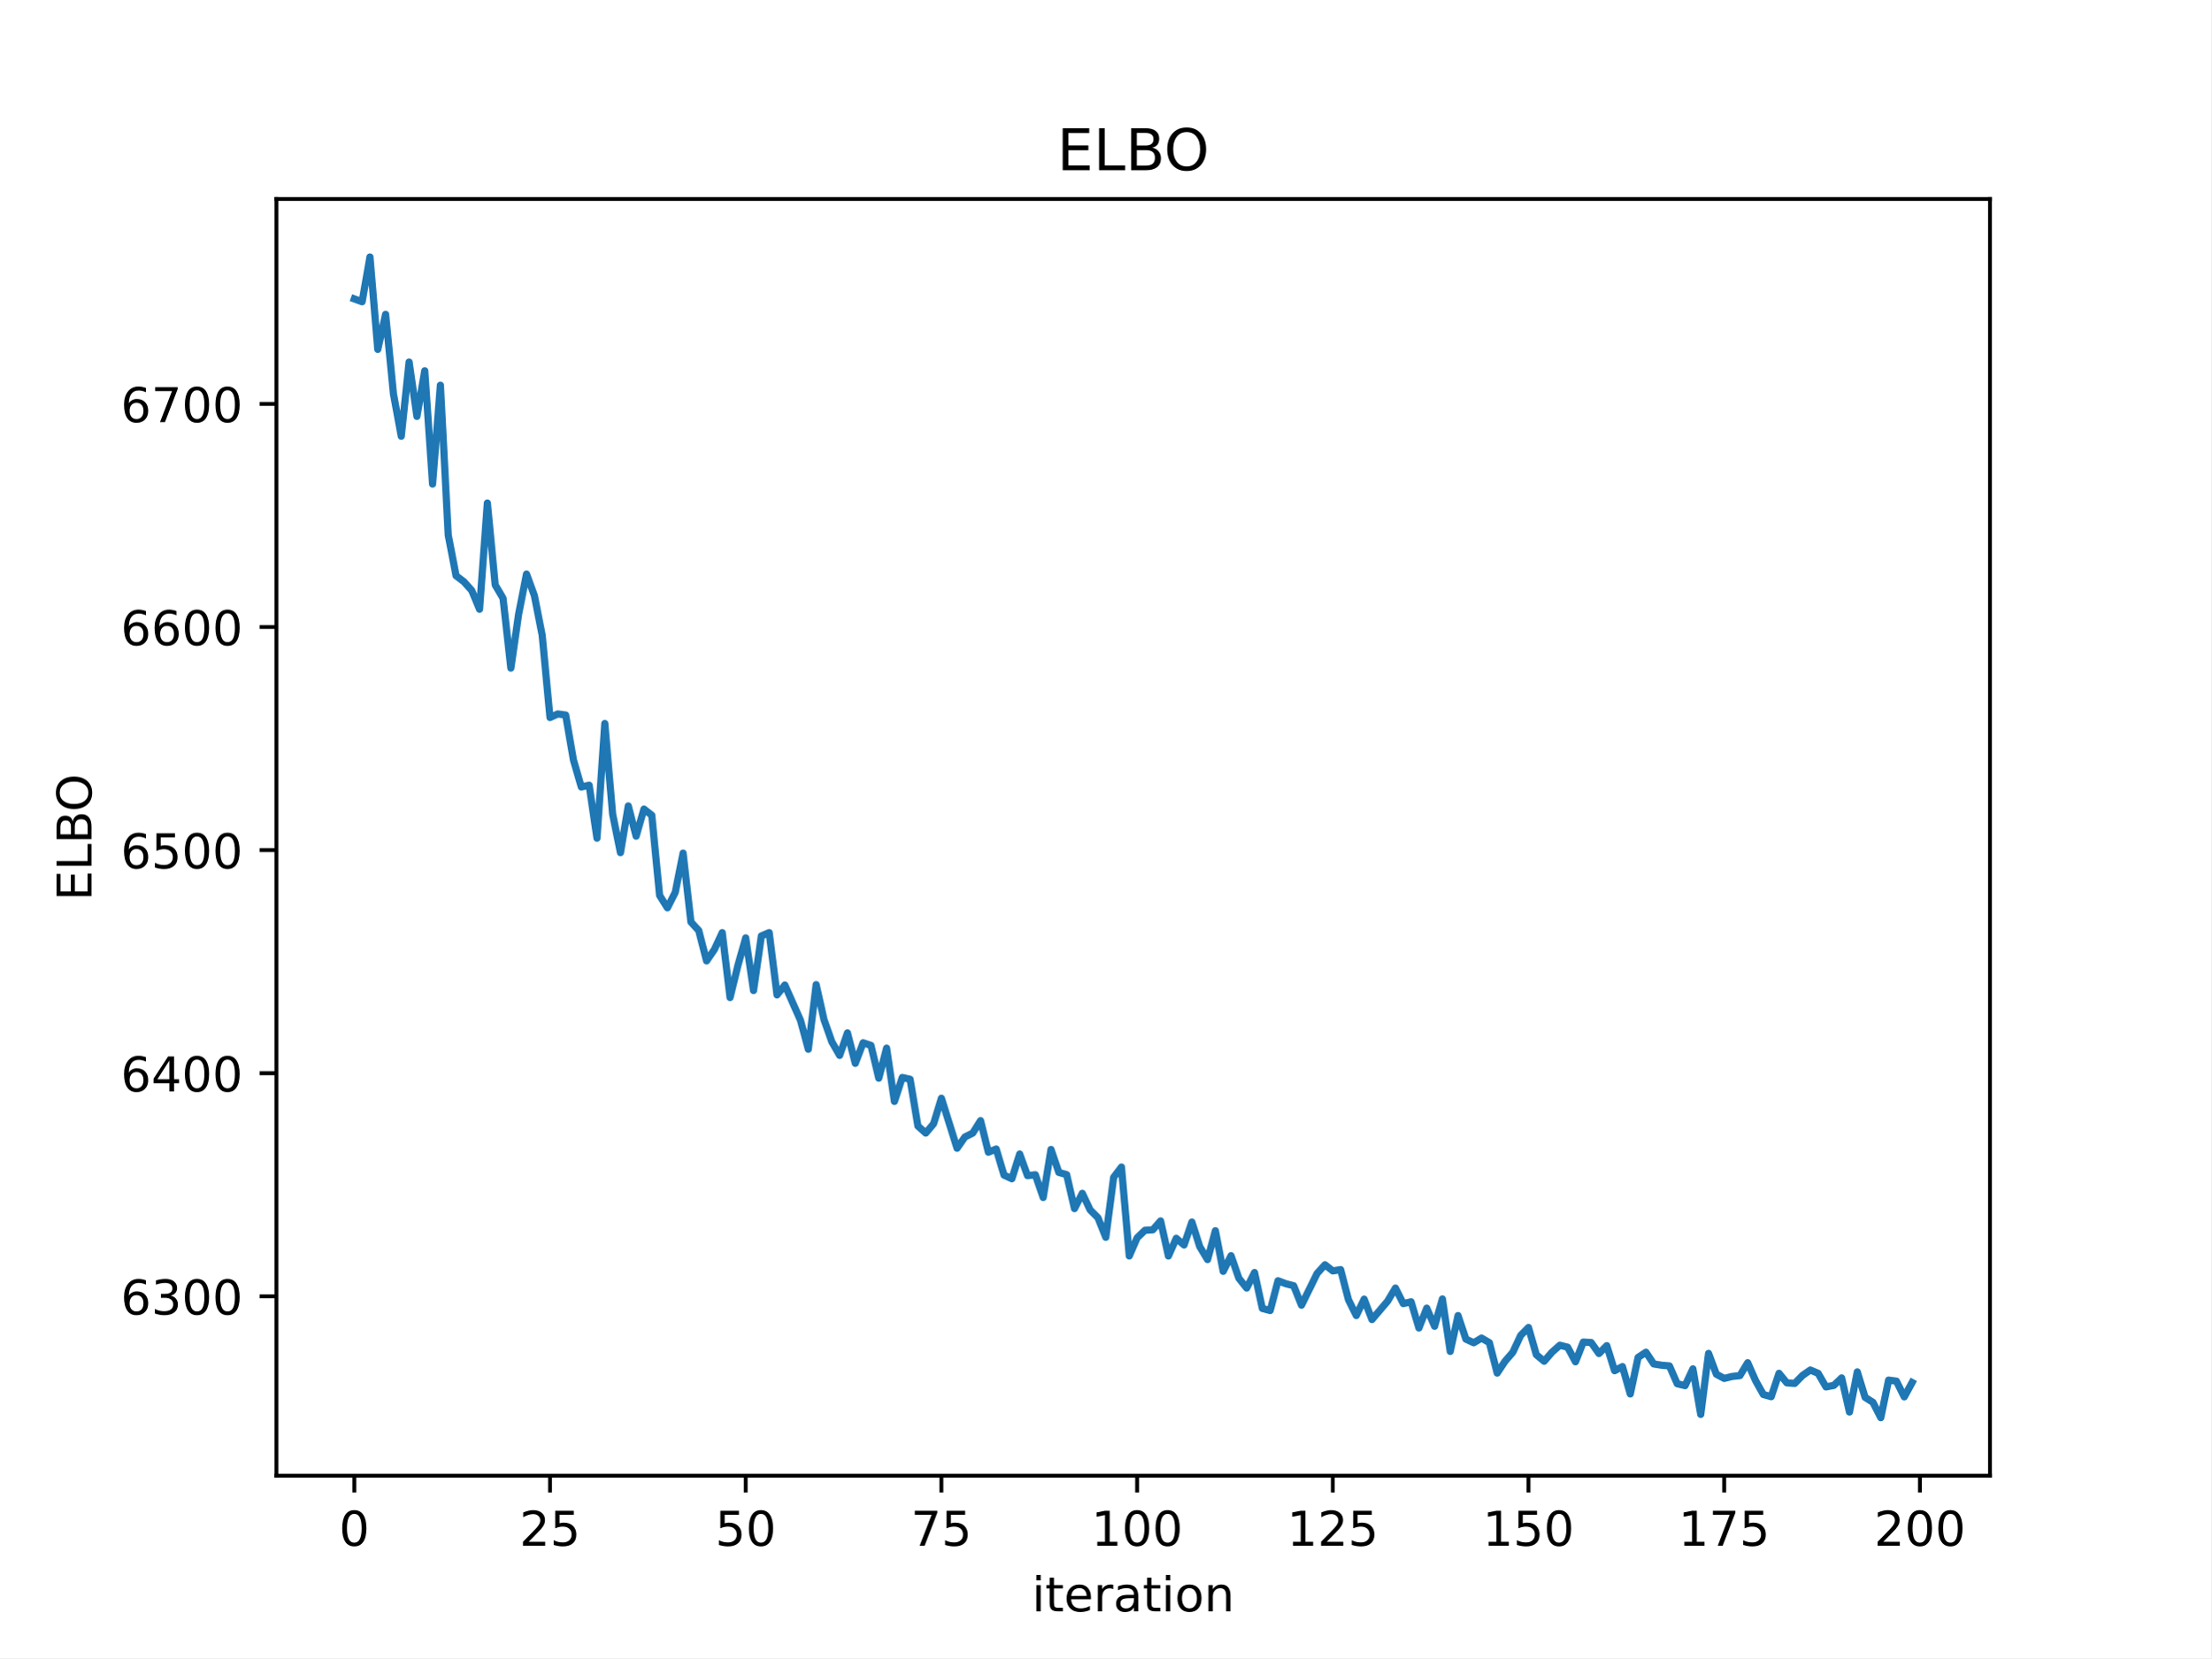
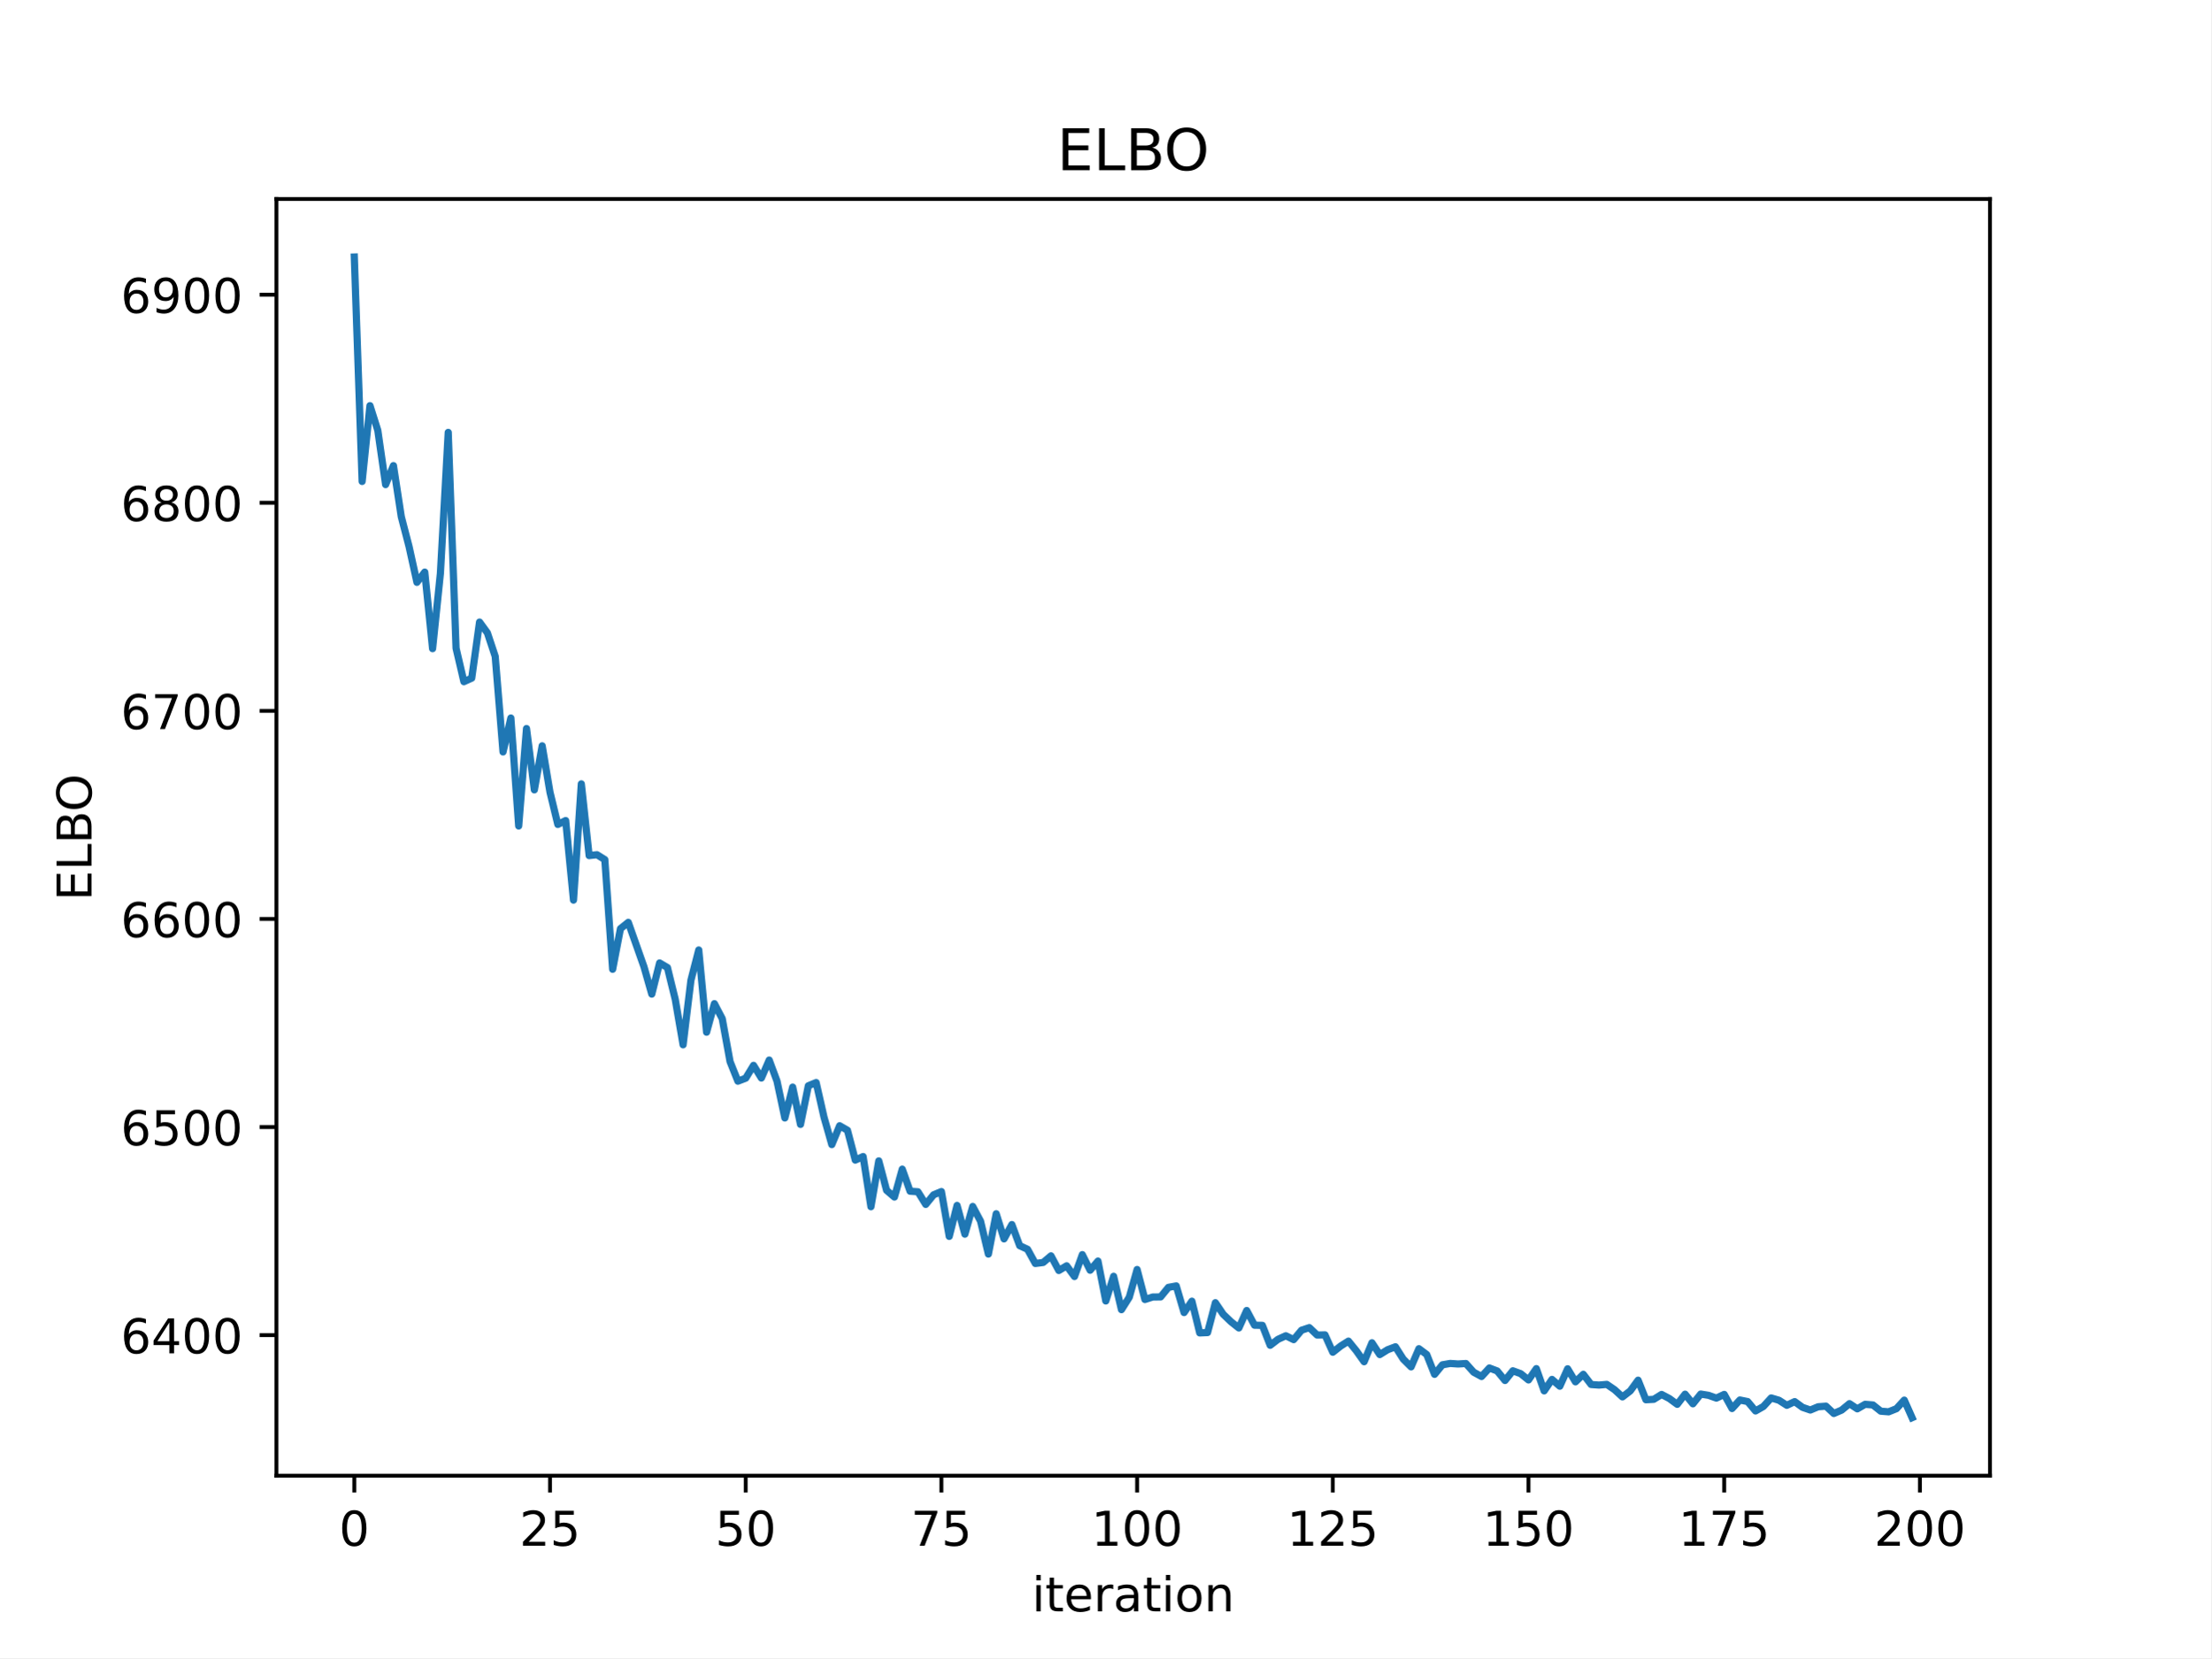
<svg xmlns="http://www.w3.org/2000/svg" xmlns:xlink="http://www.w3.org/1999/xlink" width="460.8pt" height="345.6pt" viewBox="0 0 460.8 345.6" version="1.1">
  <defs>
    <style type="text/css">*{stroke-linejoin: round; stroke-linecap: butt}</style>
  </defs>
  <g id="figure_1">
    <g id="patch_1">
      <path d="M 0 345.6  L 460.8 345.6  L 460.8 0  L 0 0  z " style="fill: #ffffff" />
    </g>
    <g id="axes_1">
      <g id="patch_2">
        <path d="M 57.6 307.584  L 414.72 307.584  L 414.72 41.472  L 57.6 41.472  z " style="fill: #ffffff" />
      </g>
      <g id="matplotlib.axis_1">
        <g id="xtick_1">
          <g id="line2d_1">
            <defs>
-               <path id="mce59aa4ba4" d="M 0 0  L 0 3.5  " style="stroke: #000000; stroke-width: 0.8" />
+               <path id="md7f04b5e73" d="M 0 0  L 0 3.5  " style="stroke: #000000; stroke-width: 0.8" />
            </defs>
            <g>
-               <use xlink:href="#mce59aa4ba4" x="73.833" y="307.584" style="stroke: #000000; stroke-width: 0.8" />
+               <use xlink:href="#md7f04b5e73" x="73.833" y="307.584" style="stroke: #000000; stroke-width: 0.8" />
            </g>
          </g>
          <g id="text_1">
            <g transform="translate(70.65148 322.1824) scale(0.1 -0.1)">
              <defs>
                <path id="DejaVuSans-30" d="M 2034 4250  Q 1547 4250 1301 3770  Q 1056 3291 1056 2328  Q 1056 1369 1301 889  Q 1547 409 2034 409  Q 2525 409 2770 889  Q 3016 1369 3016 2328  Q 3016 3291 2770 3770  Q 2525 4250 2034 4250  z M 2034 4750  Q 2819 4750 3233 4129  Q 3647 3509 3647 2328  Q 3647 1150 3233 529  Q 2819 -91 2034 -91  Q 1250 -91 836 529  Q 422 1150 422 2328  Q 422 3509 836 4129  Q 1250 4750 2034 4750  z " transform="scale(0.015625)" />
              </defs>
              <use xlink:href="#DejaVuSans-30" />
            </g>
          </g>
        </g>
        <g id="xtick_2">
          <g id="line2d_2">
            <g>
-               <use xlink:href="#mce59aa4ba4" x="114.618" y="307.584" style="stroke: #000000; stroke-width: 0.8" />
+               <use xlink:href="#md7f04b5e73" x="114.618" y="307.584" style="stroke: #000000; stroke-width: 0.8" />
            </g>
          </g>
          <g id="text_2">
            <g transform="translate(108.256 322.1824) scale(0.1 -0.1)">
              <defs>
                <path id="DejaVuSans-32" d="M 1228 531  L 3431 531  L 3431 0  L 469 0  L 469 531  Q 828 903 1448 1529  Q 2069 2156 2228 2338  Q 2531 2678 2651 2914  Q 2772 3150 2772 3378  Q 2772 3750 2511 3984  Q 2250 4219 1831 4219  Q 1534 4219 1204 4116  Q 875 4013 500 3803  L 500 4441  Q 881 4594 1212 4672  Q 1544 4750 1819 4750  Q 2544 4750 2975 4387  Q 3406 4025 3406 3419  Q 3406 3131 3298 2873  Q 3191 2616 2906 2266  Q 2828 2175 2409 1742  Q 1991 1309 1228 531  z " transform="scale(0.015625)" />
                <path id="DejaVuSans-35" d="M 691 4666  L 3169 4666  L 3169 4134  L 1269 4134  L 1269 2991  Q 1406 3038 1543 3061  Q 1681 3084 1819 3084  Q 2600 3084 3056 2656  Q 3513 2228 3513 1497  Q 3513 744 3044 326  Q 2575 -91 1722 -91  Q 1428 -91 1123 -41  Q 819 9 494 109  L 494 744  Q 775 591 1075 516  Q 1375 441 1709 441  Q 2250 441 2565 725  Q 2881 1009 2881 1497  Q 2881 1984 2565 2268  Q 2250 2553 1709 2553  Q 1456 2553 1204 2497  Q 953 2441 691 2322  L 691 4666  z " transform="scale(0.015625)" />
              </defs>
              <use xlink:href="#DejaVuSans-32" />
              <use xlink:href="#DejaVuSans-35" transform="translate(63.62305 0)" />
            </g>
          </g>
        </g>
        <g id="xtick_3">
          <g id="line2d_3">
            <g>
-               <use xlink:href="#mce59aa4ba4" x="155.404" y="307.584" style="stroke: #000000; stroke-width: 0.8" />
+               <use xlink:href="#md7f04b5e73" x="155.404" y="307.584" style="stroke: #000000; stroke-width: 0.8" />
            </g>
          </g>
          <g id="text_3">
            <g transform="translate(149.0417 322.1824) scale(0.1 -0.1)">
              <use xlink:href="#DejaVuSans-35" />
              <use xlink:href="#DejaVuSans-30" transform="translate(63.62305 0)" />
            </g>
          </g>
        </g>
        <g id="xtick_4">
          <g id="line2d_4">
            <g>
-               <use xlink:href="#mce59aa4ba4" x="196.19" y="307.584" style="stroke: #000000; stroke-width: 0.8" />
+               <use xlink:href="#md7f04b5e73" x="196.19" y="307.584" style="stroke: #000000; stroke-width: 0.8" />
            </g>
          </g>
          <g id="text_4">
            <g transform="translate(189.8275 322.1824) scale(0.1 -0.1)">
              <defs>
                <path id="DejaVuSans-37" d="M 525 4666  L 3525 4666  L 3525 4397  L 1831 0  L 1172 0  L 2766 4134  L 525 4134  L 525 4666  z " transform="scale(0.015625)" />
              </defs>
              <use xlink:href="#DejaVuSans-37" />
              <use xlink:href="#DejaVuSans-35" transform="translate(63.62305 0)" />
            </g>
          </g>
        </g>
        <g id="xtick_5">
          <g id="line2d_5">
            <g>
-               <use xlink:href="#mce59aa4ba4" x="236.976" y="307.584" style="stroke: #000000; stroke-width: 0.8" />
+               <use xlink:href="#md7f04b5e73" x="236.976" y="307.584" style="stroke: #000000; stroke-width: 0.8" />
            </g>
          </g>
          <g id="text_5">
            <g transform="translate(227.432 322.1824) scale(0.1 -0.1)">
              <defs>
                <path id="DejaVuSans-31" d="M 794 531  L 1825 531  L 1825 4091  L 703 3866  L 703 4441  L 1819 4666  L 2450 4666  L 2450 531  L 3481 531  L 3481 0  L 794 0  L 794 531  z " transform="scale(0.015625)" />
              </defs>
              <use xlink:href="#DejaVuSans-31" />
              <use xlink:href="#DejaVuSans-30" transform="translate(63.62305 0)" />
              <use xlink:href="#DejaVuSans-30" transform="translate(127.2461 0)" />
            </g>
          </g>
        </g>
        <g id="xtick_6">
          <g id="line2d_6">
            <g>
-               <use xlink:href="#mce59aa4ba4" x="277.761" y="307.584" style="stroke: #000000; stroke-width: 0.8" />
+               <use xlink:href="#md7f04b5e73" x="277.761" y="307.584" style="stroke: #000000; stroke-width: 0.8" />
            </g>
          </g>
          <g id="text_6">
            <g transform="translate(268.2177 322.1824) scale(0.1 -0.1)">
              <use xlink:href="#DejaVuSans-31" />
              <use xlink:href="#DejaVuSans-32" transform="translate(63.62305 0)" />
              <use xlink:href="#DejaVuSans-35" transform="translate(127.2461 0)" />
            </g>
          </g>
        </g>
        <g id="xtick_7">
          <g id="line2d_7">
            <g>
-               <use xlink:href="#mce59aa4ba4" x="318.547" y="307.584" style="stroke: #000000; stroke-width: 0.8" />
+               <use xlink:href="#md7f04b5e73" x="318.547" y="307.584" style="stroke: #000000; stroke-width: 0.8" />
            </g>
          </g>
          <g id="text_7">
            <g transform="translate(309.0035 322.1824) scale(0.1 -0.1)">
              <use xlink:href="#DejaVuSans-31" />
              <use xlink:href="#DejaVuSans-35" transform="translate(63.62305 0)" />
              <use xlink:href="#DejaVuSans-30" transform="translate(127.2461 0)" />
            </g>
          </g>
        </g>
        <g id="xtick_8">
          <g id="line2d_8">
            <g>
-               <use xlink:href="#mce59aa4ba4" x="359.333" y="307.584" style="stroke: #000000; stroke-width: 0.8" />
+               <use xlink:href="#md7f04b5e73" x="359.333" y="307.584" style="stroke: #000000; stroke-width: 0.8" />
            </g>
          </g>
          <g id="text_8">
            <g transform="translate(349.7892 322.1824) scale(0.1 -0.1)">
              <use xlink:href="#DejaVuSans-31" />
              <use xlink:href="#DejaVuSans-37" transform="translate(63.62305 0)" />
              <use xlink:href="#DejaVuSans-35" transform="translate(127.2461 0)" />
            </g>
          </g>
        </g>
        <g id="xtick_9">
          <g id="line2d_9">
            <g>
-               <use xlink:href="#mce59aa4ba4" x="400.119" y="307.584" style="stroke: #000000; stroke-width: 0.8" />
+               <use xlink:href="#md7f04b5e73" x="400.119" y="307.584" style="stroke: #000000; stroke-width: 0.8" />
            </g>
          </g>
          <g id="text_9">
            <g transform="translate(390.575 322.1824) scale(0.1 -0.1)">
              <use xlink:href="#DejaVuSans-32" />
              <use xlink:href="#DejaVuSans-30" transform="translate(63.62305 0)" />
              <use xlink:href="#DejaVuSans-30" transform="translate(127.2461 0)" />
            </g>
          </g>
        </g>
        <g id="text_10">
          <g transform="translate(215.0373 335.8606) scale(0.1 -0.1)">
            <defs>
              <path id="DejaVuSans-69" d="M 603 3500  L 1178 3500  L 1178 0  L 603 0  L 603 3500  z M 603 4863  L 1178 4863  L 1178 4134  L 603 4134  L 603 4863  z " transform="scale(0.015625)" />
              <path id="DejaVuSans-74" d="M 1172 4494  L 1172 3500  L 2356 3500  L 2356 3053  L 1172 3053  L 1172 1153  Q 1172 725 1289 603  Q 1406 481 1766 481  L 2356 481  L 2356 0  L 1766 0  Q 1100 0 847 248  Q 594 497 594 1153  L 594 3053  L 172 3053  L 172 3500  L 594 3500  L 594 4494  L 1172 4494  z " transform="scale(0.015625)" />
              <path id="DejaVuSans-65" d="M 3597 1894  L 3597 1613  L 953 1613  Q 991 1019 1311 708  Q 1631 397 2203 397  Q 2534 397 2845 478  Q 3156 559 3463 722  L 3463 178  Q 3153 47 2828 -22  Q 2503 -91 2169 -91  Q 1331 -91 842 396  Q 353 884 353 1716  Q 353 2575 817 3079  Q 1281 3584 2069 3584  Q 2775 3584 3186 3129  Q 3597 2675 3597 1894  z M 3022 2063  Q 3016 2534 2758 2815  Q 2500 3097 2075 3097  Q 1594 3097 1305 2825  Q 1016 2553 972 2059  L 3022 2063  z " transform="scale(0.015625)" />
              <path id="DejaVuSans-72" d="M 2631 2963  Q 2534 3019 2420 3045  Q 2306 3072 2169 3072  Q 1681 3072 1420 2755  Q 1159 2438 1159 1844  L 1159 0  L 581 0  L 581 3500  L 1159 3500  L 1159 2956  Q 1341 3275 1631 3429  Q 1922 3584 2338 3584  Q 2397 3584 2469 3576  Q 2541 3569 2628 3553  L 2631 2963  z " transform="scale(0.015625)" />
              <path id="DejaVuSans-61" d="M 2194 1759  Q 1497 1759 1228 1600  Q 959 1441 959 1056  Q 959 750 1161 570  Q 1363 391 1709 391  Q 2188 391 2477 730  Q 2766 1069 2766 1631  L 2766 1759  L 2194 1759  z M 3341 1997  L 3341 0  L 2766 0  L 2766 531  Q 2569 213 2275 61  Q 1981 -91 1556 -91  Q 1019 -91 701 211  Q 384 513 384 1019  Q 384 1609 779 1909  Q 1175 2209 1959 2209  L 2766 2209  L 2766 2266  Q 2766 2663 2505 2880  Q 2244 3097 1772 3097  Q 1472 3097 1187 3025  Q 903 2953 641 2809  L 641 3341  Q 956 3463 1253 3523  Q 1550 3584 1831 3584  Q 2591 3584 2966 3190  Q 3341 2797 3341 1997  z " transform="scale(0.015625)" />
              <path id="DejaVuSans-6f" d="M 1959 3097  Q 1497 3097 1228 2736  Q 959 2375 959 1747  Q 959 1119 1226 758  Q 1494 397 1959 397  Q 2419 397 2687 759  Q 2956 1122 2956 1747  Q 2956 2369 2687 2733  Q 2419 3097 1959 3097  z M 1959 3584  Q 2709 3584 3137 3096  Q 3566 2609 3566 1747  Q 3566 888 3137 398  Q 2709 -91 1959 -91  Q 1206 -91 779 398  Q 353 888 353 1747  Q 353 2609 779 3096  Q 1206 3584 1959 3584  z " transform="scale(0.015625)" />
              <path id="DejaVuSans-6e" d="M 3513 2113  L 3513 0  L 2938 0  L 2938 2094  Q 2938 2591 2744 2837  Q 2550 3084 2163 3084  Q 1697 3084 1428 2787  Q 1159 2491 1159 1978  L 1159 0  L 581 0  L 581 3500  L 1159 3500  L 1159 2956  Q 1366 3272 1645 3428  Q 1925 3584 2291 3584  Q 2894 3584 3203 3211  Q 3513 2838 3513 2113  z " transform="scale(0.015625)" />
            </defs>
            <use xlink:href="#DejaVuSans-69" />
            <use xlink:href="#DejaVuSans-74" transform="translate(27.7832 0)" />
            <use xlink:href="#DejaVuSans-65" transform="translate(66.99219 0)" />
            <use xlink:href="#DejaVuSans-72" transform="translate(128.5156 0)" />
            <use xlink:href="#DejaVuSans-61" transform="translate(169.6289 0)" />
            <use xlink:href="#DejaVuSans-74" transform="translate(230.9082 0)" />
            <use xlink:href="#DejaVuSans-69" transform="translate(270.1172 0)" />
            <use xlink:href="#DejaVuSans-6f" transform="translate(297.9004 0)" />
            <use xlink:href="#DejaVuSans-6e" transform="translate(359.082 0)" />
          </g>
        </g>
      </g>
      <g id="matplotlib.axis_2">
        <g id="ytick_1">
          <g id="line2d_10">
            <defs>
-               <path id="mbfcd574605" d="M 0 0  L -3.5 0  " style="stroke: #000000; stroke-width: 0.8" />
+               <path id="m32d3ff9d4a" d="M 0 0  L -3.5 0  " style="stroke: #000000; stroke-width: 0.8" />
            </defs>
            <g>
-               <use xlink:href="#mbfcd574605" x="57.6" y="270.194" style="stroke: #000000; stroke-width: 0.8" />
+               <use xlink:href="#m32d3ff9d4a" x="57.6" y="278.286" style="stroke: #000000; stroke-width: 0.8" />
            </g>
          </g>
          <g id="text_11">
-             <g transform="translate(25.15 273.993) scale(0.1 -0.1)">
+             <g transform="translate(25.15 282.0854) scale(0.1 -0.1)">
              <defs>
                <path id="DejaVuSans-36" d="M 2113 2584  Q 1688 2584 1439 2293  Q 1191 2003 1191 1497  Q 1191 994 1439 701  Q 1688 409 2113 409  Q 2538 409 2786 701  Q 3034 994 3034 1497  Q 3034 2003 2786 2293  Q 2538 2584 2113 2584  z M 3366 4563  L 3366 3988  Q 3128 4100 2886 4159  Q 2644 4219 2406 4219  Q 1781 4219 1451 3797  Q 1122 3375 1075 2522  Q 1259 2794 1537 2939  Q 1816 3084 2150 3084  Q 2853 3084 3261 2657  Q 3669 2231 3669 1497  Q 3669 778 3244 343  Q 2819 -91 2113 -91  Q 1303 -91 875 529  Q 447 1150 447 2328  Q 447 3434 972 4092  Q 1497 4750 2381 4750  Q 2619 4750 2861 4703  Q 3103 4656 3366 4563  z " transform="scale(0.015625)" />
-                 <path id="DejaVuSans-33" d="M 2597 2516  Q 3050 2419 3304 2112  Q 3559 1806 3559 1356  Q 3559 666 3084 287  Q 2609 -91 1734 -91  Q 1441 -91 1130 -33  Q 819 25 488 141  L 488 750  Q 750 597 1062 519  Q 1375 441 1716 441  Q 2309 441 2620 675  Q 2931 909 2931 1356  Q 2931 1769 2642 2001  Q 2353 2234 1838 2234  L 1294 2234  L 1294 2753  L 1863 2753  Q 2328 2753 2575 2939  Q 2822 3125 2822 3475  Q 2822 3834 2567 4026  Q 2313 4219 1838 4219  Q 1578 4219 1281 4162  Q 984 4106 628 3988  L 628 4550  Q 988 4650 1302 4700  Q 1616 4750 1894 4750  Q 2613 4750 3031 4423  Q 3450 4097 3450 3541  Q 3450 3153 3228 2886  Q 3006 2619 2597 2516  z " transform="scale(0.015625)" />
-               </defs>
-               <use xlink:href="#DejaVuSans-36" />
-               <use xlink:href="#DejaVuSans-33" transform="translate(63.62305 0)" />
+                 <path id="DejaVuSans-34" d="M 2419 4116  L 825 1625  L 2419 1625  L 2419 4116  z M 2253 4666  L 3047 4666  L 3047 1625  L 3713 1625  L 3713 1100  L 3047 1100  L 3047 0  L 2419 0  L 2419 1100  L 313 1100  L 313 1709  L 2253 4666  z " transform="scale(0.015625)" />
+               </defs>
+               <use xlink:href="#DejaVuSans-36" />
+               <use xlink:href="#DejaVuSans-34" transform="translate(63.62305 0)" />
              <use xlink:href="#DejaVuSans-30" transform="translate(127.2461 0)" />
              <use xlink:href="#DejaVuSans-30" transform="translate(190.8691 0)" />
            </g>
          </g>
        </g>
        <g id="ytick_2">
          <g id="line2d_11">
            <g>
-               <use xlink:href="#mbfcd574605" x="57.6" y="223.69" style="stroke: #000000; stroke-width: 0.8" />
+               <use xlink:href="#m32d3ff9d4a" x="57.6" y="234.912" style="stroke: #000000; stroke-width: 0.8" />
            </g>
          </g>
          <g id="text_12">
-             <g transform="translate(25.15 227.4895) scale(0.1 -0.1)">
-               <defs>
-                 <path id="DejaVuSans-34" d="M 2419 4116  L 825 1625  L 2419 1625  L 2419 4116  z M 2253 4666  L 3047 4666  L 3047 1625  L 3713 1625  L 3713 1100  L 3047 1100  L 3047 0  L 2419 0  L 2419 1100  L 313 1100  L 313 1709  L 2253 4666  z " transform="scale(0.015625)" />
-               </defs>
-               <use xlink:href="#DejaVuSans-36" />
-               <use xlink:href="#DejaVuSans-34" transform="translate(63.62305 0)" />
+             <g transform="translate(25.15 238.7116) scale(0.1 -0.1)">
+               <use xlink:href="#DejaVuSans-36" />
+               <use xlink:href="#DejaVuSans-35" transform="translate(63.62305 0)" />
              <use xlink:href="#DejaVuSans-30" transform="translate(127.2461 0)" />
              <use xlink:href="#DejaVuSans-30" transform="translate(190.8691 0)" />
            </g>
          </g>
        </g>
        <g id="ytick_3">
          <g id="line2d_12">
            <g>
-               <use xlink:href="#mbfcd574605" x="57.6" y="177.187" style="stroke: #000000; stroke-width: 0.8" />
+               <use xlink:href="#m32d3ff9d4a" x="57.6" y="191.539" style="stroke: #000000; stroke-width: 0.8" />
            </g>
          </g>
          <g id="text_13">
-             <g transform="translate(25.15 180.9861) scale(0.1 -0.1)">
-               <use xlink:href="#DejaVuSans-36" />
-               <use xlink:href="#DejaVuSans-35" transform="translate(63.62305 0)" />
+             <g transform="translate(25.15 195.3379) scale(0.1 -0.1)">
+               <use xlink:href="#DejaVuSans-36" />
+               <use xlink:href="#DejaVuSans-36" transform="translate(63.62305 0)" />
              <use xlink:href="#DejaVuSans-30" transform="translate(127.2461 0)" />
              <use xlink:href="#DejaVuSans-30" transform="translate(190.8691 0)" />
            </g>
          </g>
        </g>
        <g id="ytick_4">
          <g id="line2d_13">
            <g>
-               <use xlink:href="#mbfcd574605" x="57.6" y="130.683" style="stroke: #000000; stroke-width: 0.8" />
+               <use xlink:href="#m32d3ff9d4a" x="57.6" y="148.165" style="stroke: #000000; stroke-width: 0.8" />
            </g>
          </g>
          <g id="text_14">
-             <g transform="translate(25.15 134.4826) scale(0.1 -0.1)">
-               <use xlink:href="#DejaVuSans-36" />
-               <use xlink:href="#DejaVuSans-36" transform="translate(63.62305 0)" />
+             <g transform="translate(25.15 151.9642) scale(0.1 -0.1)">
+               <use xlink:href="#DejaVuSans-36" />
+               <use xlink:href="#DejaVuSans-37" transform="translate(63.62305 0)" />
              <use xlink:href="#DejaVuSans-30" transform="translate(127.2461 0)" />
              <use xlink:href="#DejaVuSans-30" transform="translate(190.8691 0)" />
            </g>
          </g>
        </g>
        <g id="ytick_5">
          <g id="line2d_14">
            <g>
-               <use xlink:href="#mbfcd574605" x="57.6" y="84.18" style="stroke: #000000; stroke-width: 0.8" />
+               <use xlink:href="#m32d3ff9d4a" x="57.6" y="104.791" style="stroke: #000000; stroke-width: 0.8" />
            </g>
          </g>
          <g id="text_15">
-             <g transform="translate(25.15 87.97913) scale(0.1 -0.1)">
-               <use xlink:href="#DejaVuSans-36" />
-               <use xlink:href="#DejaVuSans-37" transform="translate(63.62305 0)" />
-               <use xlink:href="#DejaVuSans-30" transform="translate(127.2461 0)" />
-               <use xlink:href="#DejaVuSans-30" transform="translate(190.8691 0)" />
-             </g>
-           </g>
-         </g>
-         <g id="text_16">
+             <g transform="translate(25.15 108.5905) scale(0.1 -0.1)">
+               <defs>
+                 <path id="DejaVuSans-38" d="M 2034 2216  Q 1584 2216 1326 1975  Q 1069 1734 1069 1313  Q 1069 891 1326 650  Q 1584 409 2034 409  Q 2484 409 2743 651  Q 3003 894 3003 1313  Q 3003 1734 2745 1975  Q 2488 2216 2034 2216  z M 1403 2484  Q 997 2584 770 2862  Q 544 3141 544 3541  Q 544 4100 942 4425  Q 1341 4750 2034 4750  Q 2731 4750 3128 4425  Q 3525 4100 3525 3541  Q 3525 3141 3298 2862  Q 3072 2584 2669 2484  Q 3125 2378 3379 2068  Q 3634 1759 3634 1313  Q 3634 634 3220 271  Q 2806 -91 2034 -91  Q 1263 -91 848 271  Q 434 634 434 1313  Q 434 1759 690 2068  Q 947 2378 1403 2484  z M 1172 3481  Q 1172 3119 1398 2916  Q 1625 2713 2034 2713  Q 2441 2713 2670 2916  Q 2900 3119 2900 3481  Q 2900 3844 2670 4047  Q 2441 4250 2034 4250  Q 1625 4250 1398 4047  Q 1172 3844 1172 3481  z " transform="scale(0.015625)" />
+               </defs>
+               <use xlink:href="#DejaVuSans-36" />
+               <use xlink:href="#DejaVuSans-38" transform="translate(63.62305 0)" />
+               <use xlink:href="#DejaVuSans-30" transform="translate(127.2461 0)" />
+               <use xlink:href="#DejaVuSans-30" transform="translate(190.8691 0)" />
+             </g>
+           </g>
+         </g>
+         <g id="ytick_6">
+           <g id="line2d_15">
+             <g>
+               <use xlink:href="#m32d3ff9d4a" x="57.6" y="61.418" style="stroke: #000000; stroke-width: 0.8" />
+             </g>
+           </g>
+           <g id="text_16">
+             <g transform="translate(25.15 65.21684) scale(0.1 -0.1)">
+               <defs>
+                 <path id="DejaVuSans-39" d="M 703 97  L 703 672  Q 941 559 1184 500  Q 1428 441 1663 441  Q 2288 441 2617 861  Q 2947 1281 2994 2138  Q 2813 1869 2534 1725  Q 2256 1581 1919 1581  Q 1219 1581 811 2004  Q 403 2428 403 3163  Q 403 3881 828 4315  Q 1253 4750 1959 4750  Q 2769 4750 3195 4129  Q 3622 3509 3622 2328  Q 3622 1225 3098 567  Q 2575 -91 1691 -91  Q 1453 -91 1209 -44  Q 966 3 703 97  z M 1959 2075  Q 2384 2075 2632 2365  Q 2881 2656 2881 3163  Q 2881 3666 2632 3958  Q 2384 4250 1959 4250  Q 1534 4250 1286 3958  Q 1038 3666 1038 3163  Q 1038 2656 1286 2365  Q 1534 2075 1959 2075  z " transform="scale(0.015625)" />
+               </defs>
+               <use xlink:href="#DejaVuSans-36" />
+               <use xlink:href="#DejaVuSans-39" transform="translate(63.62305 0)" />
+               <use xlink:href="#DejaVuSans-30" transform="translate(127.2461 0)" />
+               <use xlink:href="#DejaVuSans-30" transform="translate(190.8691 0)" />
+             </g>
+           </g>
+         </g>
+         <g id="text_17">
          <g transform="translate(19.07031 187.7522) rotate(-90) scale(0.1 -0.1)">
            <defs>
              <path id="DejaVuSans-45" d="M 628 4666  L 3578 4666  L 3578 4134  L 1259 4134  L 1259 2753  L 3481 2753  L 3481 2222  L 1259 2222  L 1259 531  L 3634 531  L 3634 0  L 628 0  L 628 4666  z " transform="scale(0.015625)" />
              <path id="DejaVuSans-4c" d="M 628 4666  L 1259 4666  L 1259 531  L 3531 531  L 3531 0  L 628 0  L 628 4666  z " transform="scale(0.015625)" />
              <path id="DejaVuSans-42" d="M 1259 2228  L 1259 519  L 2272 519  Q 2781 519 3026 730  Q 3272 941 3272 1375  Q 3272 1813 3026 2020  Q 2781 2228 2272 2228  L 1259 2228  z M 1259 4147  L 1259 2741  L 2194 2741  Q 2656 2741 2882 2914  Q 3109 3088 3109 3444  Q 3109 3797 2882 3972  Q 2656 4147 2194 4147  L 1259 4147  z M 628 4666  L 2241 4666  Q 2963 4666 3353 4366  Q 3744 4066 3744 3513  Q 3744 3084 3544 2831  Q 3344 2578 2956 2516  Q 3422 2416 3680 2098  Q 3938 1781 3938 1306  Q 3938 681 3513 340  Q 3088 0 2303 0  L 628 0  L 628 4666  z " transform="scale(0.015625)" />
              <path id="DejaVuSans-4f" d="M 2522 4238  Q 1834 4238 1429 3725  Q 1025 3213 1025 2328  Q 1025 1447 1429 934  Q 1834 422 2522 422  Q 3209 422 3611 934  Q 4013 1447 4013 2328  Q 4013 3213 3611 3725  Q 3209 4238 2522 4238  z M 2522 4750  Q 3503 4750 4090 4092  Q 4678 3434 4678 2328  Q 4678 1225 4090 567  Q 3503 -91 2522 -91  Q 1538 -91 948 565  Q 359 1222 359 2328  Q 359 3434 948 4092  Q 1538 4750 2522 4750  z " transform="scale(0.015625)" />
            </defs>
            <use xlink:href="#DejaVuSans-45" />
            <use xlink:href="#DejaVuSans-4c" transform="translate(63.18359 0)" />
            <use xlink:href="#DejaVuSans-42" transform="translate(118.8965 0)" />
            <use xlink:href="#DejaVuSans-4f" transform="translate(185.75 0)" />
          </g>
        </g>
      </g>
-       <g id="line2d_15">
-         <path d="M 73.833 62.292  L 75.464 62.89  L 77.096 53.568  L 78.727 72.821  L 80.358 65.513  L 81.99 82.094  L 83.621 90.921  L 85.253 75.455  L 86.884 86.786  L 88.516 77.283  L 90.147 100.889  L 91.778 80.285  L 93.41 111.529  L 95.041 120.002  L 96.673 121.242  L 98.304 123.061  L 99.936 126.983  L 101.567 104.843  L 103.198 121.918  L 104.83 124.689  L 106.461 139.251  L 108.093 127.938  L 109.724 119.644  L 111.356 124.114  L 112.987 132.393  L 114.618 149.558  L 116.25 148.808  L 117.881 149.031  L 119.513 158.439  L 121.144 164.033  L 122.776 163.667  L 124.407 174.705  L 126.038 150.8  L 127.67 169.701  L 129.301 177.719  L 130.933 167.98  L 132.564 174.282  L 134.196 168.641  L 135.827 169.914  L 137.458 186.629  L 139.09 189.226  L 140.721 185.984  L 142.353 177.814  L 143.984 192.168  L 145.616 193.952  L 147.247 200.288  L 148.879 197.902  L 150.51 194.392  L 152.141 207.917  L 153.773 201.246  L 155.404 195.485  L 157.036 206.46  L 158.667 195.076  L 160.299 194.388  L 161.93 207.369  L 163.561 205.311  L 166.824 212.675  L 168.456 218.694  L 170.087 205.231  L 171.719 212.522  L 173.35 217.134  L 174.981 219.979  L 176.613 215.285  L 178.244 221.636  L 179.876 217.351  L 181.507 217.896  L 183.139 224.734  L 184.77 218.461  L 186.401 229.579  L 188.033 224.581  L 189.664 224.946  L 191.296 234.702  L 192.927 236.17  L 194.559 234.234  L 196.19 228.913  L 199.453 239.332  L 201.084 236.987  L 202.716 236.172  L 204.347 233.578  L 205.979 240.161  L 207.61 239.487  L 209.241 244.935  L 210.873 245.687  L 212.504 240.54  L 214.136 245.046  L 215.767 244.858  L 217.399 249.596  L 219.03 239.583  L 220.661 244.367  L 222.293 244.835  L 223.924 251.918  L 225.556 248.724  L 227.187 252.186  L 228.819 253.819  L 230.45 257.898  L 232.081 245.409  L 233.713 243.252  L 235.344 261.783  L 236.976 258.008  L 238.607 256.434  L 240.239 256.34  L 241.87 254.477  L 243.501 261.792  L 245.133 258.104  L 246.764 259.499  L 248.396 254.716  L 250.027 259.827  L 251.659 262.541  L 253.29 256.522  L 254.921 264.988  L 256.553 261.727  L 258.184 266.429  L 259.816 268.477  L 261.447 265.238  L 263.079 272.725  L 264.71 273.156  L 266.341 266.949  L 267.973 267.569  L 269.604 267.99  L 271.236 272.047  L 274.499 265.406  L 276.13 263.62  L 277.761 264.899  L 279.393 264.632  L 281.024 270.909  L 282.656 274.206  L 284.287 270.786  L 285.919 275.037  L 289.181 271.205  L 290.813 268.468  L 292.444 271.712  L 294.076 271.337  L 295.707 276.802  L 297.339 272.661  L 298.97 276.439  L 300.601 270.746  L 302.233 281.682  L 303.864 274.209  L 305.496 279.115  L 307.127 279.873  L 308.759 278.902  L 310.39 279.853  L 312.021 286.199  L 313.653 283.734  L 315.284 281.844  L 316.916 278.344  L 318.547 276.691  L 320.179 282.371  L 321.81 283.73  L 323.441 281.841  L 325.073 280.393  L 326.704 280.801  L 328.336 283.844  L 329.967 279.728  L 331.599 279.825  L 333.23 282.12  L 334.862 280.479  L 336.493 285.702  L 338.124 284.842  L 339.756 290.546  L 341.387 282.927  L 343.019 281.848  L 344.65 284.292  L 346.282 284.558  L 347.913 284.699  L 349.544 288.418  L 351.176 288.812  L 352.807 285.312  L 354.439 294.812  L 356.07 282.092  L 357.702 286.437  L 359.333 287.309  L 360.964 286.903  L 362.596 286.726  L 364.227 284.034  L 365.859 287.745  L 367.49 290.66  L 369.122 291.12  L 370.753 286.244  L 372.384 288.227  L 374.016 288.356  L 375.647 286.69  L 377.279 285.553  L 378.91 286.252  L 380.542 289.076  L 382.173 288.765  L 383.804 287.203  L 385.436 294.311  L 387.067 285.944  L 388.699 291.261  L 390.33 292.29  L 391.962 295.488  L 393.593 287.655  L 395.224 287.875  L 396.856 291.158  L 398.487 288.165  L 398.487 288.165  " clip-path="url(#p384ed05065)" style="fill: none; stroke: #1f77b4; stroke-width: 1.5; stroke-linecap: square" />
+       <g id="line2d_16">
+         <path d="M 73.833 53.568  L 75.464 100.346  L 77.096 84.548  L 78.727 89.704  L 80.358 100.998  L 81.99 97.044  L 83.621 107.683  L 85.253 113.963  L 86.884 121.374  L 88.516 119.245  L 90.147 135.202  L 91.778 119.493  L 93.41 90.124  L 95.041 135.11  L 96.673 142.08  L 98.304 141.348  L 99.936 129.656  L 101.567 131.903  L 103.198 136.805  L 104.83 156.723  L 106.461 149.659  L 108.093 172.157  L 109.724 151.847  L 111.356 164.628  L 112.987 155.453  L 114.618 165.139  L 116.25 171.843  L 117.881 171.028  L 119.513 187.612  L 121.144 163.382  L 122.776 178.334  L 124.407 178.152  L 126.038 179.162  L 127.67 202.027  L 129.301 193.559  L 130.933 192.252  L 134.196 201.492  L 135.827 207.203  L 137.458 200.71  L 139.09 201.667  L 140.721 208.317  L 142.353 217.772  L 143.984 204.325  L 145.616 198.006  L 147.247 215.146  L 148.879 209.198  L 150.51 212.323  L 152.141 221.266  L 153.773 225.349  L 155.404 224.733  L 157.036 222.052  L 158.667 224.7  L 160.299 220.953  L 161.93 225.357  L 163.561 233.017  L 165.193 226.585  L 166.824 234.364  L 168.456 226.312  L 170.087 225.644  L 171.719 232.84  L 173.35 238.576  L 174.981 234.644  L 176.613 235.587  L 178.244 241.805  L 179.876 241.061  L 181.507 251.524  L 183.139 241.97  L 184.77 248.111  L 186.401 249.504  L 188.033 243.691  L 189.664 248.292  L 191.296 248.403  L 192.927 251.039  L 194.559 249.037  L 196.19 248.36  L 197.821 257.705  L 199.453 251.255  L 201.084 257.236  L 202.716 251.465  L 204.347 254.524  L 205.979 261.39  L 207.61 252.987  L 209.241 258.227  L 210.873 255.238  L 212.504 259.642  L 214.136 260.388  L 215.767 263.353  L 217.399 263.142  L 219.03 261.761  L 220.661 264.816  L 222.293 263.837  L 223.924 266.071  L 225.556 261.504  L 227.187 264.763  L 228.819 262.853  L 230.45 271.166  L 232.081 266.025  L 233.713 272.976  L 235.344 270.385  L 236.976 264.605  L 238.607 270.863  L 240.239 270.336  L 241.87 270.325  L 243.501 268.33  L 245.133 268.026  L 246.764 273.583  L 248.396 271.209  L 250.027 277.823  L 251.659 277.749  L 253.29 271.528  L 254.921 273.938  L 256.553 275.498  L 258.184 276.795  L 259.816 273.151  L 261.447 276.217  L 263.079 276.243  L 264.71 280.408  L 266.341 279.159  L 267.973 278.418  L 269.604 279.223  L 271.236 277.263  L 272.867 276.721  L 274.499 278.27  L 276.13 278.229  L 277.761 281.853  L 279.393 280.566  L 281.024 279.533  L 282.656 281.54  L 284.287 283.829  L 285.919 279.878  L 287.55 282.344  L 289.181 281.331  L 290.813 280.713  L 292.444 283.284  L 294.076 284.905  L 295.707 281.117  L 297.339 282.335  L 298.97 286.458  L 300.601 284.472  L 302.233 284.185  L 303.864 284.299  L 305.496 284.2  L 307.127 286.021  L 308.759 286.913  L 310.39 285.131  L 312.021 285.753  L 313.653 287.741  L 315.284 285.719  L 316.916 286.318  L 318.547 287.627  L 320.179 285.268  L 321.81 289.906  L 323.441 287.514  L 325.073 288.933  L 326.704 285.303  L 328.336 288.022  L 329.967 286.454  L 331.599 288.576  L 333.23 288.696  L 334.862 288.55  L 336.493 289.668  L 338.124 291.16  L 339.756 289.906  L 341.387 287.677  L 343.019 291.756  L 344.65 291.665  L 346.282 290.647  L 347.913 291.512  L 349.544 292.708  L 351.176 290.59  L 352.807 292.599  L 354.439 290.565  L 356.07 290.834  L 357.702 291.417  L 359.333 290.639  L 360.964 293.583  L 362.596 291.804  L 364.227 292.138  L 365.859 294.089  L 367.49 293.16  L 369.122 291.378  L 370.753 291.865  L 372.384 292.914  L 374.016 292.142  L 375.647 293.335  L 377.279 293.897  L 378.91 293.215  L 380.542 293.095  L 382.173 294.62  L 383.804 293.91  L 385.436 292.569  L 387.067 293.647  L 388.699 292.707  L 390.33 292.842  L 391.962 294.138  L 393.593 294.272  L 395.224 293.615  L 396.856 291.832  L 398.487 295.488  L 398.487 295.488  " clip-path="url(#pe916d695fe)" style="fill: none; stroke: #1f77b4; stroke-width: 1.5; stroke-linecap: square" />
      </g>
      <g id="patch_3">
        <path d="M 57.6 307.584  L 57.6 41.472  " style="fill: none; stroke: #000000; stroke-width: 0.8; stroke-linejoin: miter; stroke-linecap: square" />
      </g>
      <g id="patch_4">
        <path d="M 414.72 307.584  L 414.72 41.472  " style="fill: none; stroke: #000000; stroke-width: 0.8; stroke-linejoin: miter; stroke-linecap: square" />
      </g>
      <g id="patch_5">
        <path d="M 57.6 307.584  L 414.72 307.584  " style="fill: none; stroke: #000000; stroke-width: 0.8; stroke-linejoin: miter; stroke-linecap: square" />
      </g>
      <g id="patch_6">
        <path d="M 57.6 41.472  L 414.72 41.472  " style="fill: none; stroke: #000000; stroke-width: 0.8; stroke-linejoin: miter; stroke-linecap: square" />
      </g>
-       <g id="text_17">
+       <g id="text_18">
        <g transform="translate(220.2909 35.472) scale(0.12 -0.12)">
          <use xlink:href="#DejaVuSans-45" />
          <use xlink:href="#DejaVuSans-4c" transform="translate(63.18359 0)" />
          <use xlink:href="#DejaVuSans-42" transform="translate(118.8965 0)" />
          <use xlink:href="#DejaVuSans-4f" transform="translate(185.75 0)" />
        </g>
      </g>
    </g>
  </g>
  <defs>
-     <clipPath id="p384ed05065">
+     <clipPath id="pe916d695fe">
      <rect x="57.6" y="41.472" width="357.12" height="266.112" />
    </clipPath>
  </defs>
</svg>
